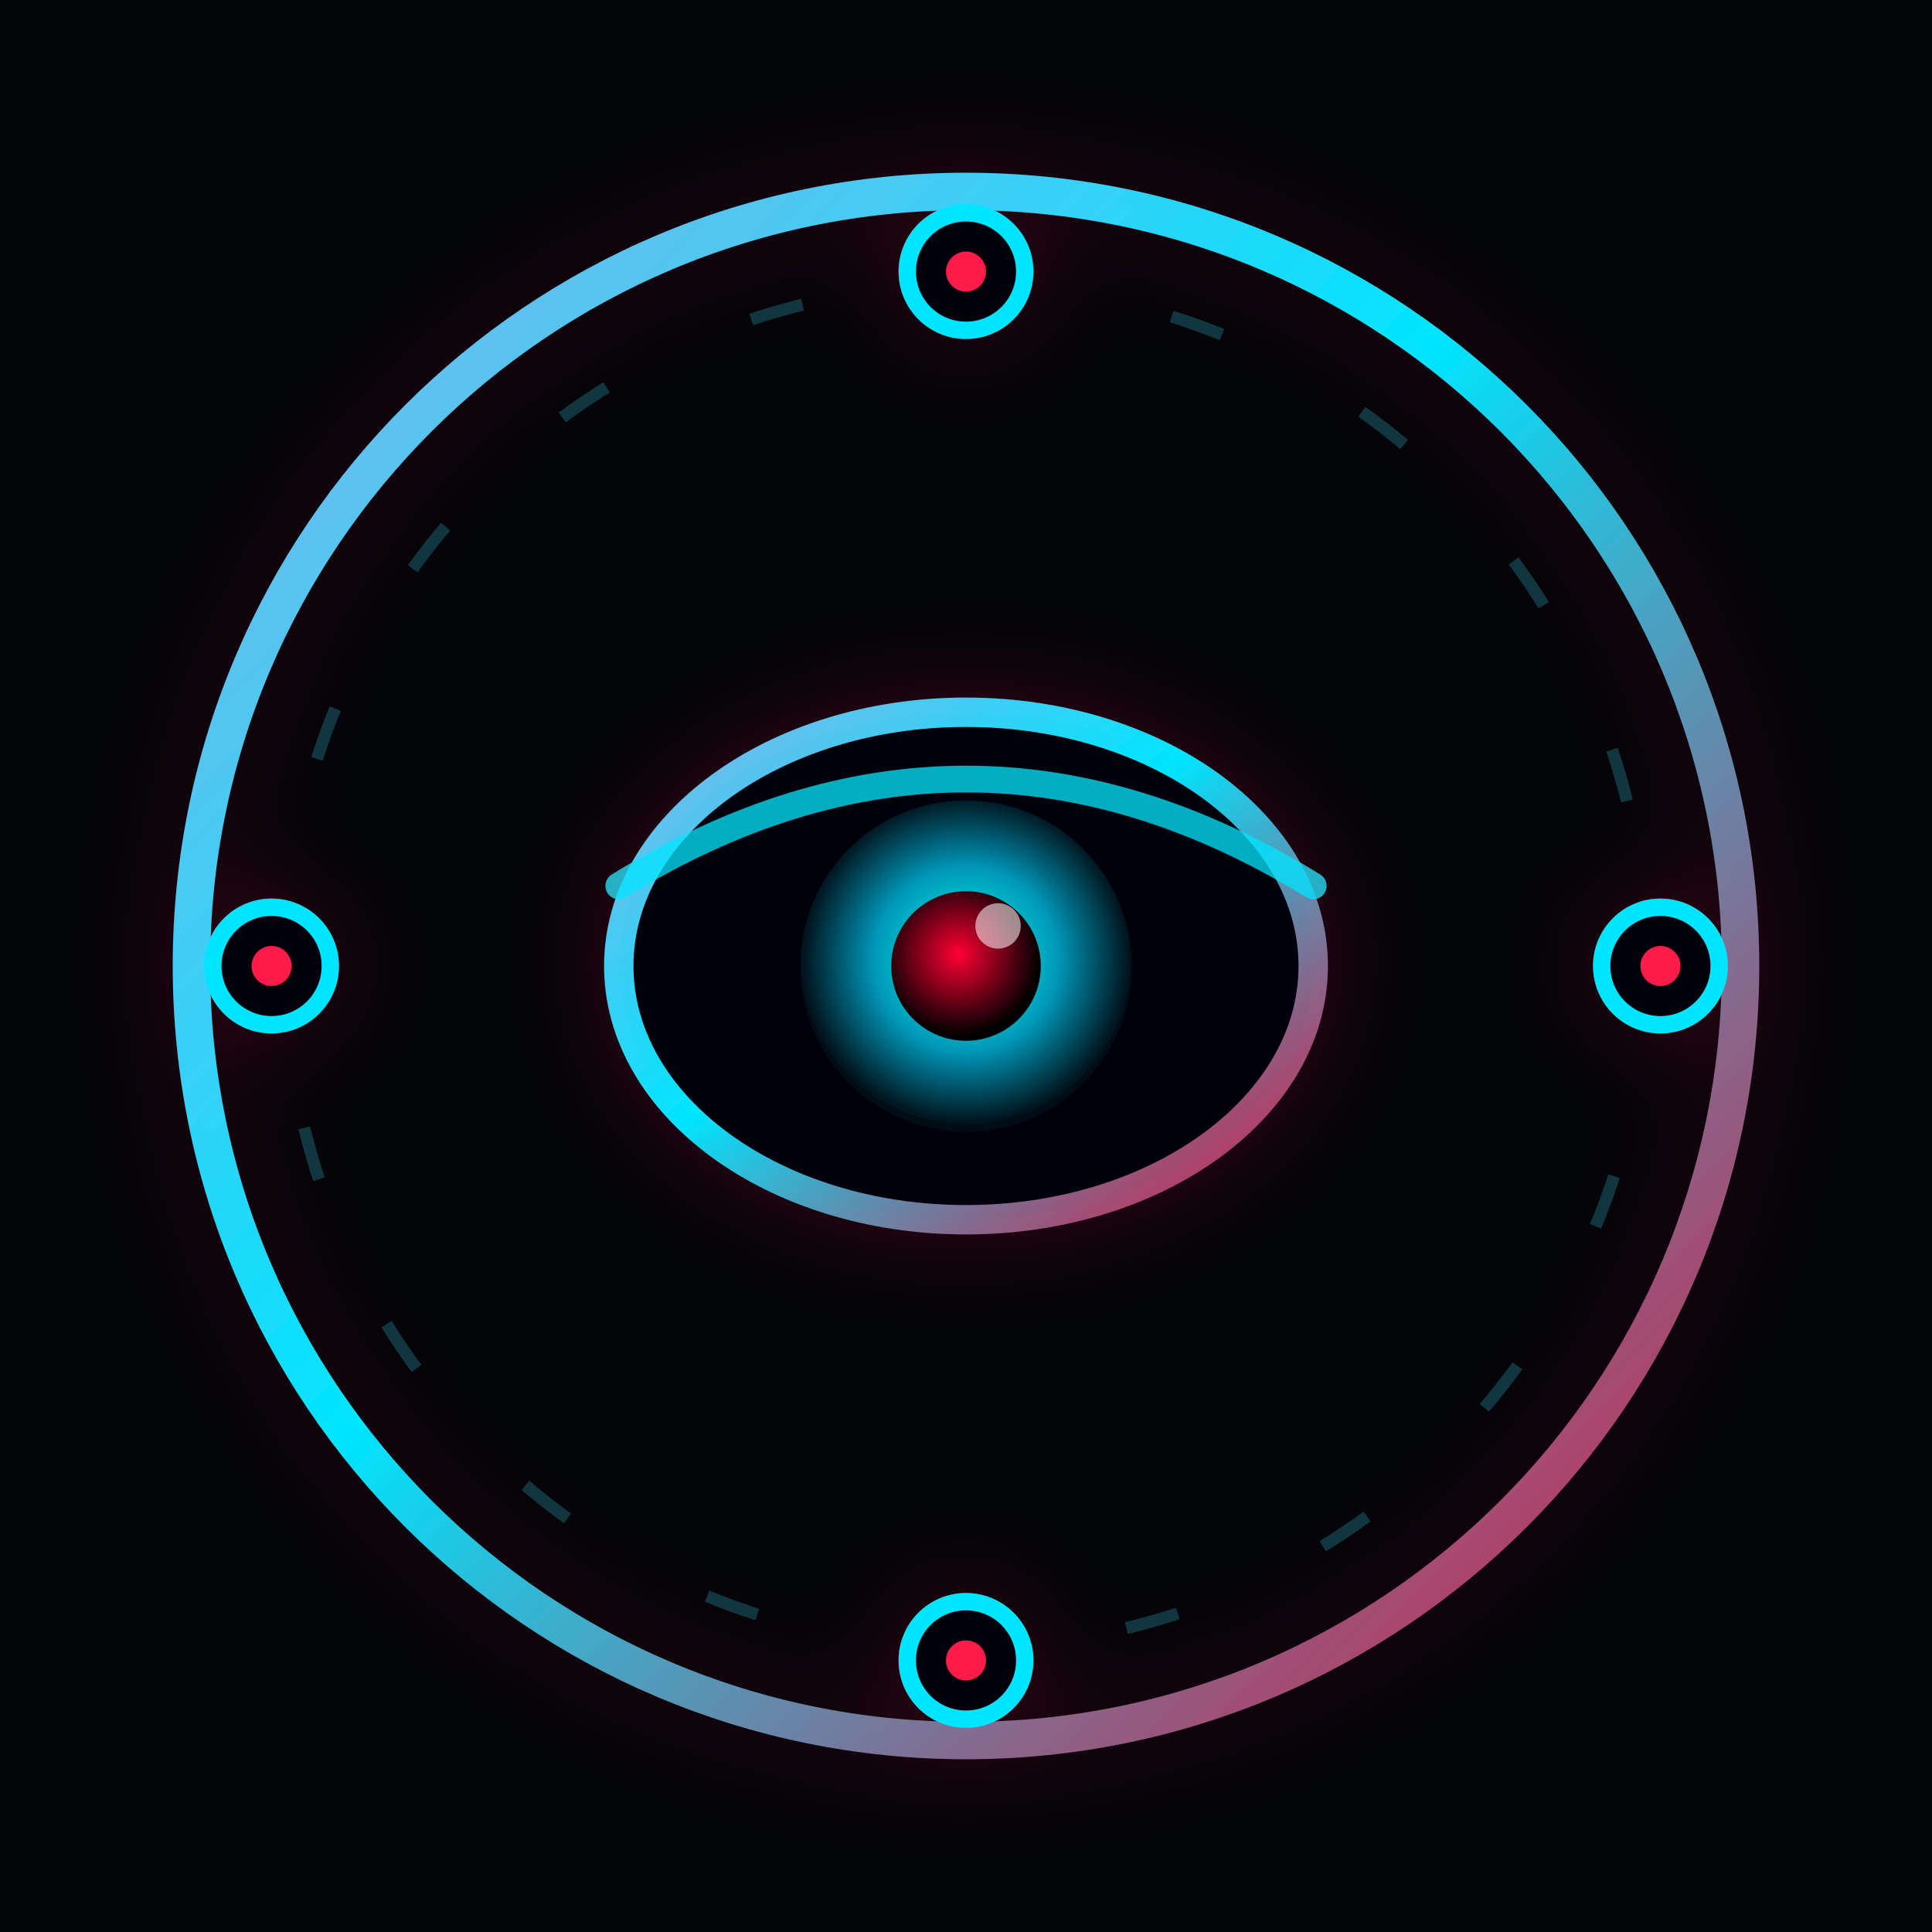
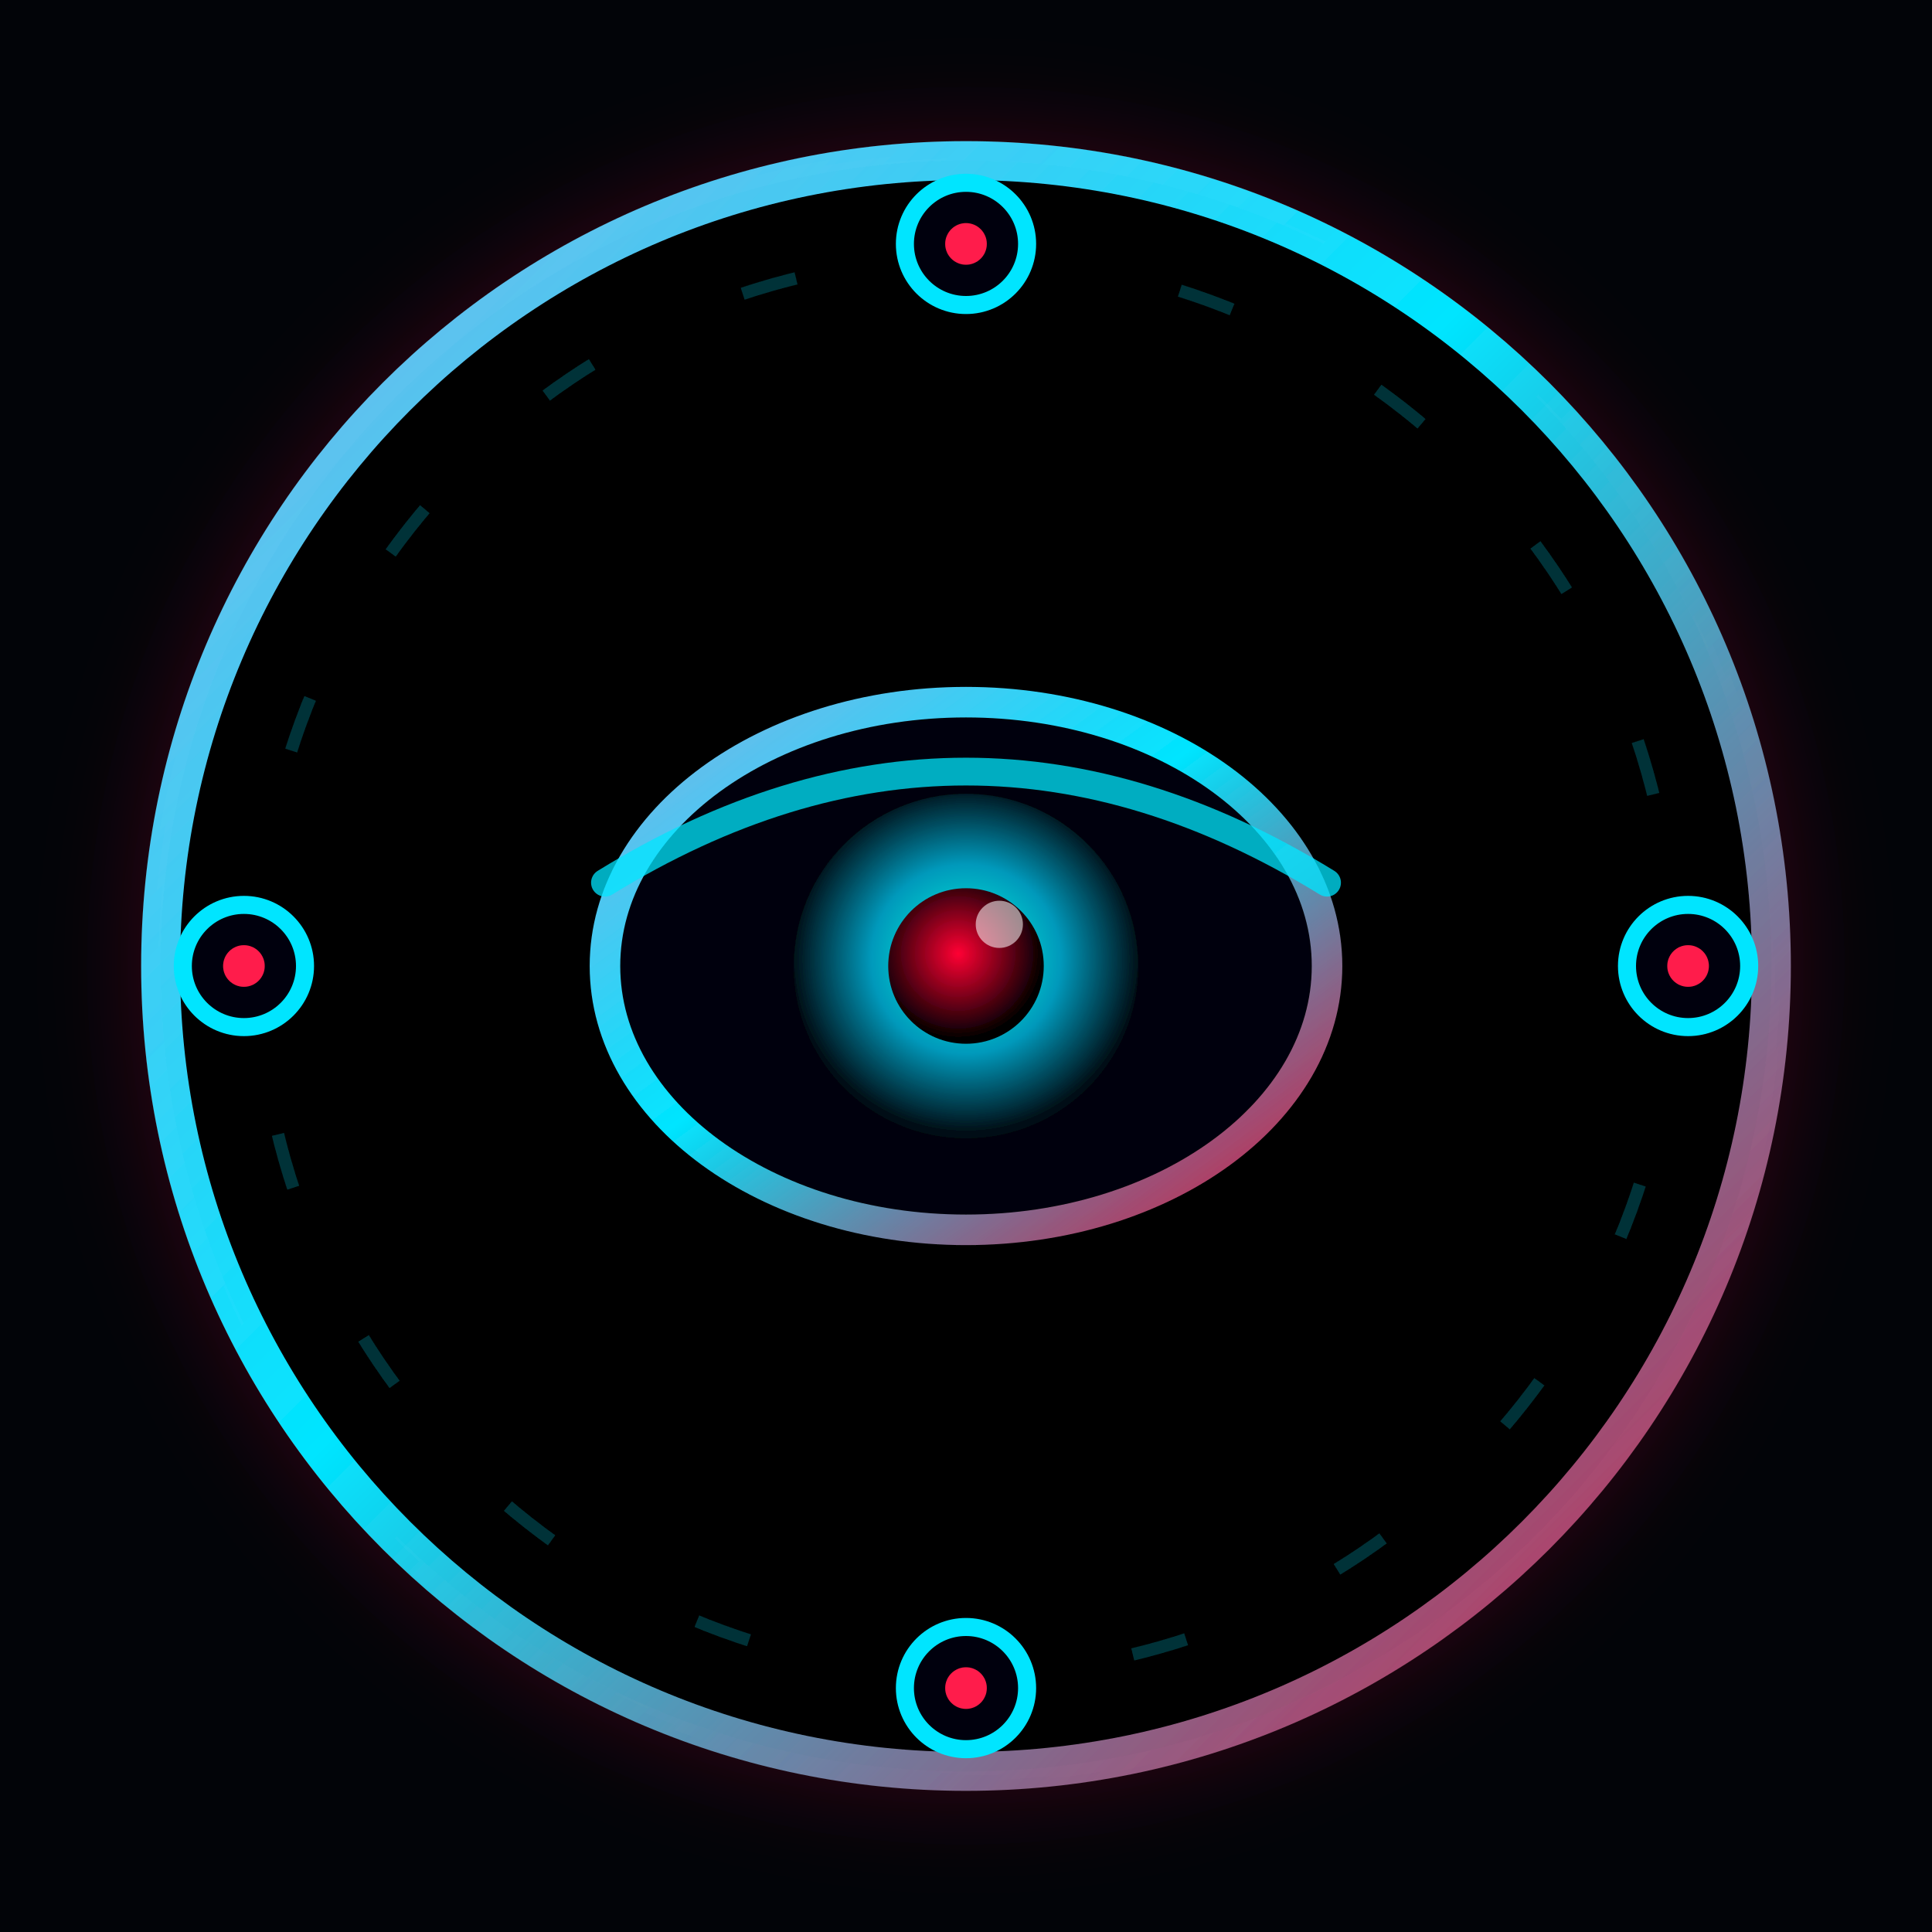
- <svg xmlns="http://www.w3.org/2000/svg" width="512" height="512" viewBox="0 0 512 512" fill="none">
+ <svg xmlns="http://www.w3.org/2000/svg" width="512" height="512" viewBox="0 0 512 512">
  <rect width="512" height="512" fill="#020408" />
-   <g transform="translate(29.5 29.5) scale(7.078125)">
-     <svg width="64" height="64" viewBox="0 0 64 64" fill="none" filter="url(#staticGlow)">
-       <defs>
-         <filter id="staticGlow" x="-35%" y="-35%" width="170%" height="170%" color-interpolation-filters="sRGB">
-           <feDropShadow dx="0" dy="0" stdDeviation="0.8" flood-color="#00e5ff" flood-opacity="0.55" />
-           <feDropShadow dx="0" dy="0" stdDeviation="2" flood-color="#ff1a4b" flood-opacity="0.22" />
-         </filter>
-         <linearGradient id="argus-frame" x1="0%" y1="0%" x2="100%" y2="100%">
-           <stop offset="0%" stop-color="#8ec5ff" stop-opacity="0.9" />
-           <stop offset="45%" stop-color="#00e5ff" />
-           <stop offset="100%" stop-color="#ff1a4b" stop-opacity="0.85" />
-         </linearGradient>
-         <radialGradient id="argus-iris" cx="50%" cy="48%" r="50%">
-           <stop offset="0%" stop-color="#00ffe0" />
-           <stop offset="55%" stop-color="#0099bb" />
-           <stop offset="100%" stop-color="#051018" />
-         </radialGradient>
-         <radialGradient id="argus-pupil" cx="45%" cy="42%" r="55%">
-           <stop offset="0%" stop-color="#ff0033" />
-           <stop offset="70%" stop-color="#4a0010" />
-           <stop offset="100%" stop-color="#000000" />
-         </radialGradient>
-         <filter id="argus-glow" x="-40%" y="-40%" width="180%" height="180%">
-           <feGaussianBlur stdDeviation="1.4" result="b" />
-           <feMerge>
-             <feMergeNode in="b" />
-             <feMergeNode in="SourceGraphic" />
-           </feMerge>
-         </filter>
-       </defs>
-       <circle cx="32" cy="32" r="29" stroke="url(#argus-frame)" stroke-width="1.4" opacity="1" />
-       <circle cx="32" cy="32" r="25.5" stroke="#00e5ff" stroke-width="0.45" opacity="0.22" stroke-dasharray="2 6" />
-       <g>
-         <circle cx="32" cy="6" r="2.2" fill="#020408" stroke="#00e5ff" stroke-width="0.65" opacity="1" />
-         <circle cx="32" cy="6" r="0.75" fill="#ff1a4b" opacity="1" />
-       </g>
-       <g>
-         <circle cx="58" cy="32" r="2.2" fill="#020408" stroke="#00e5ff" stroke-width="0.65" opacity="1" />
-         <circle cx="58" cy="32" r="0.75" fill="#ff1a4b" opacity="1" />
-       </g>
-       <g>
-         <circle cx="32" cy="58" r="2.2" fill="#020408" stroke="#00e5ff" stroke-width="0.65" opacity="1" />
-         <circle cx="32" cy="58" r="0.75" fill="#ff1a4b" opacity="1" />
-       </g>
-       <g>
-         <circle cx="6" cy="32" r="2.2" fill="#020408" stroke="#00e5ff" stroke-width="0.65" opacity="1" />
-         <circle cx="6" cy="32" r="0.75" fill="#ff1a4b" opacity="1" />
-       </g>
-       <g>
-         <ellipse cx="32" cy="32" rx="13" ry="9.5" fill="#020408" stroke="url(#argus-frame)" stroke-width="1.1" />
-         <circle cx="32" cy="32" r="6.2" fill="url(#argus-iris)" />
-         <circle cx="32" cy="32" r="2.8" fill="url(#argus-pupil)" />
-         <circle cx="33.2" cy="30.5" r="0.85" fill="#ffffff" opacity="0.55" />
-         <path d="M19 29 Q32 21 45 29" stroke="#00e5ff" stroke-width="1" fill="none" opacity="0.75" stroke-linecap="round" />
-       </g>
-     </svg>
+   <g transform="translate(20.48 20.48) scale(7.36)" filter="url(#staticGlow)">
+     <defs>
+       <filter id="staticGlow" x="-20%" y="-20%" width="140%" height="140%" color-interpolation-filters="sRGB">
+         <feDropShadow dx="0" dy="0" stdDeviation="0.7" flood-color="#00e5ff" flood-opacity="0.5" />
+         <feDropShadow dx="0" dy="0" stdDeviation="1.8" flood-color="#ff1a4b" flood-opacity="0.2" />
+       </filter>
+       <linearGradient id="argus-frame" x1="0%" y1="0%" x2="100%" y2="100%">
+         <stop offset="0%" stop-color="#8ec5ff" stop-opacity="0.9" />
+         <stop offset="45%" stop-color="#00e5ff" />
+         <stop offset="100%" stop-color="#ff1a4b" stop-opacity="0.85" />
+       </linearGradient>
+       <radialGradient id="argus-iris" cx="50%" cy="48%" r="50%">
+         <stop offset="0%" stop-color="#00ffe0" />
+         <stop offset="55%" stop-color="#0099bb" />
+         <stop offset="100%" stop-color="#051018" />
+       </radialGradient>
+       <radialGradient id="argus-pupil" cx="45%" cy="42%" r="55%">
+         <stop offset="0%" stop-color="#ff0033" />
+         <stop offset="70%" stop-color="#4a0010" />
+         <stop offset="100%" stop-color="#000000" />
+       </radialGradient>
+       <filter id="argus-glow" x="-40%" y="-40%" width="180%" height="180%">
+         <feGaussianBlur stdDeviation="1.4" result="b" />
+         <feMerge>
+           <feMergeNode in="b" />
+           <feMergeNode in="SourceGraphic" />
+         </feMerge>
+       </filter>
+     </defs>
+     <circle cx="32" cy="32" r="29" stroke="url(#argus-frame)" stroke-width="1.4" opacity="1" />
+     <circle cx="32" cy="32" r="25.5" stroke="#00e5ff" stroke-width="0.45" opacity="0.22" stroke-dasharray="2 6" />
+     <g>
+       <circle cx="32" cy="6" r="2.2" fill="#020408" stroke="#00e5ff" stroke-width="0.65" opacity="1" />
+       <circle cx="32" cy="6" r="0.75" fill="#ff1a4b" opacity="1" />
+     </g>
+     <g>
+       <circle cx="58" cy="32" r="2.2" fill="#020408" stroke="#00e5ff" stroke-width="0.65" opacity="1" />
+       <circle cx="58" cy="32" r="0.75" fill="#ff1a4b" opacity="1" />
+     </g>
+     <g>
+       <circle cx="32" cy="58" r="2.2" fill="#020408" stroke="#00e5ff" stroke-width="0.65" opacity="1" />
+       <circle cx="32" cy="58" r="0.75" fill="#ff1a4b" opacity="1" />
+     </g>
+     <g>
+       <circle cx="6" cy="32" r="2.2" fill="#020408" stroke="#00e5ff" stroke-width="0.65" opacity="1" />
+       <circle cx="6" cy="32" r="0.75" fill="#ff1a4b" opacity="1" />
+     </g>
+     <g>
+       <ellipse cx="32" cy="32" rx="13" ry="9.5" fill="#020408" stroke="url(#argus-frame)" stroke-width="1.1" />
+       <circle cx="32" cy="32" r="6.2" fill="url(#argus-iris)" />
+       <circle cx="32" cy="32" r="2.8" fill="url(#argus-pupil)" />
+       <circle cx="33.2" cy="30.5" r="0.85" fill="#ffffff" opacity="0.55" />
+       <path d="M19 29 Q32 21 45 29" stroke="#00e5ff" stroke-width="1" fill="none" opacity="0.75" stroke-linecap="round" />
+     </g>
  </g>
</svg>
